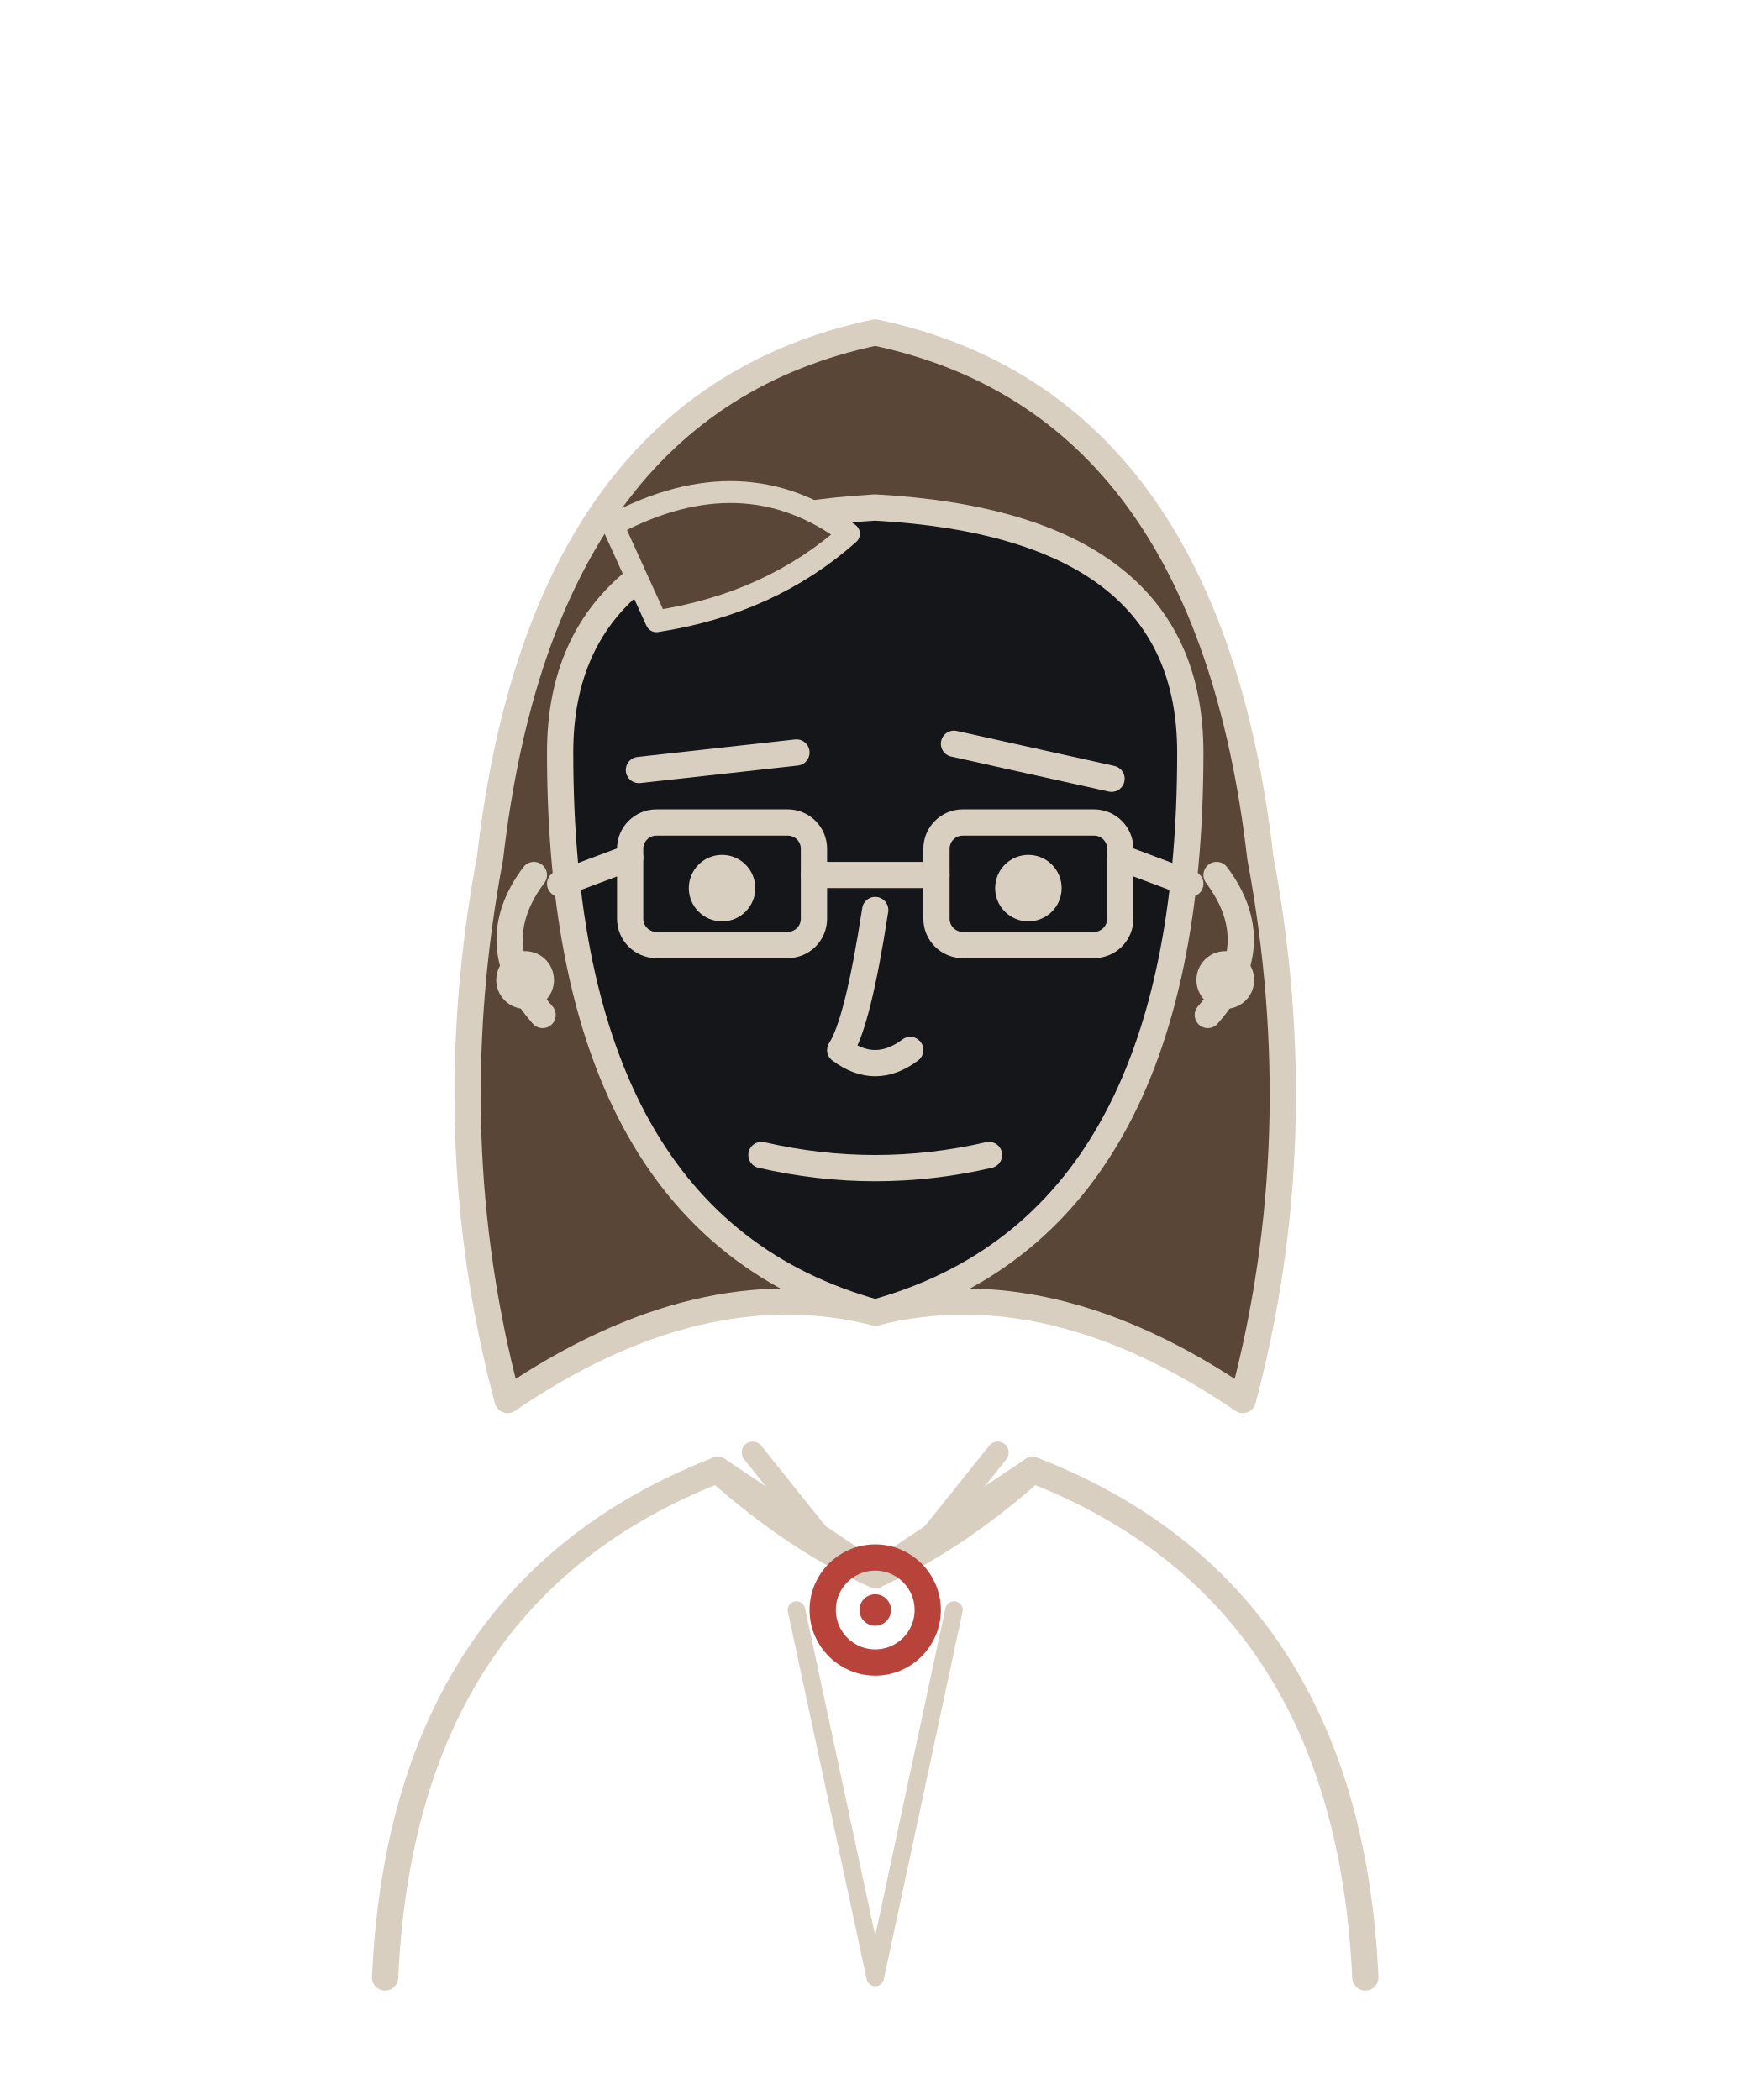
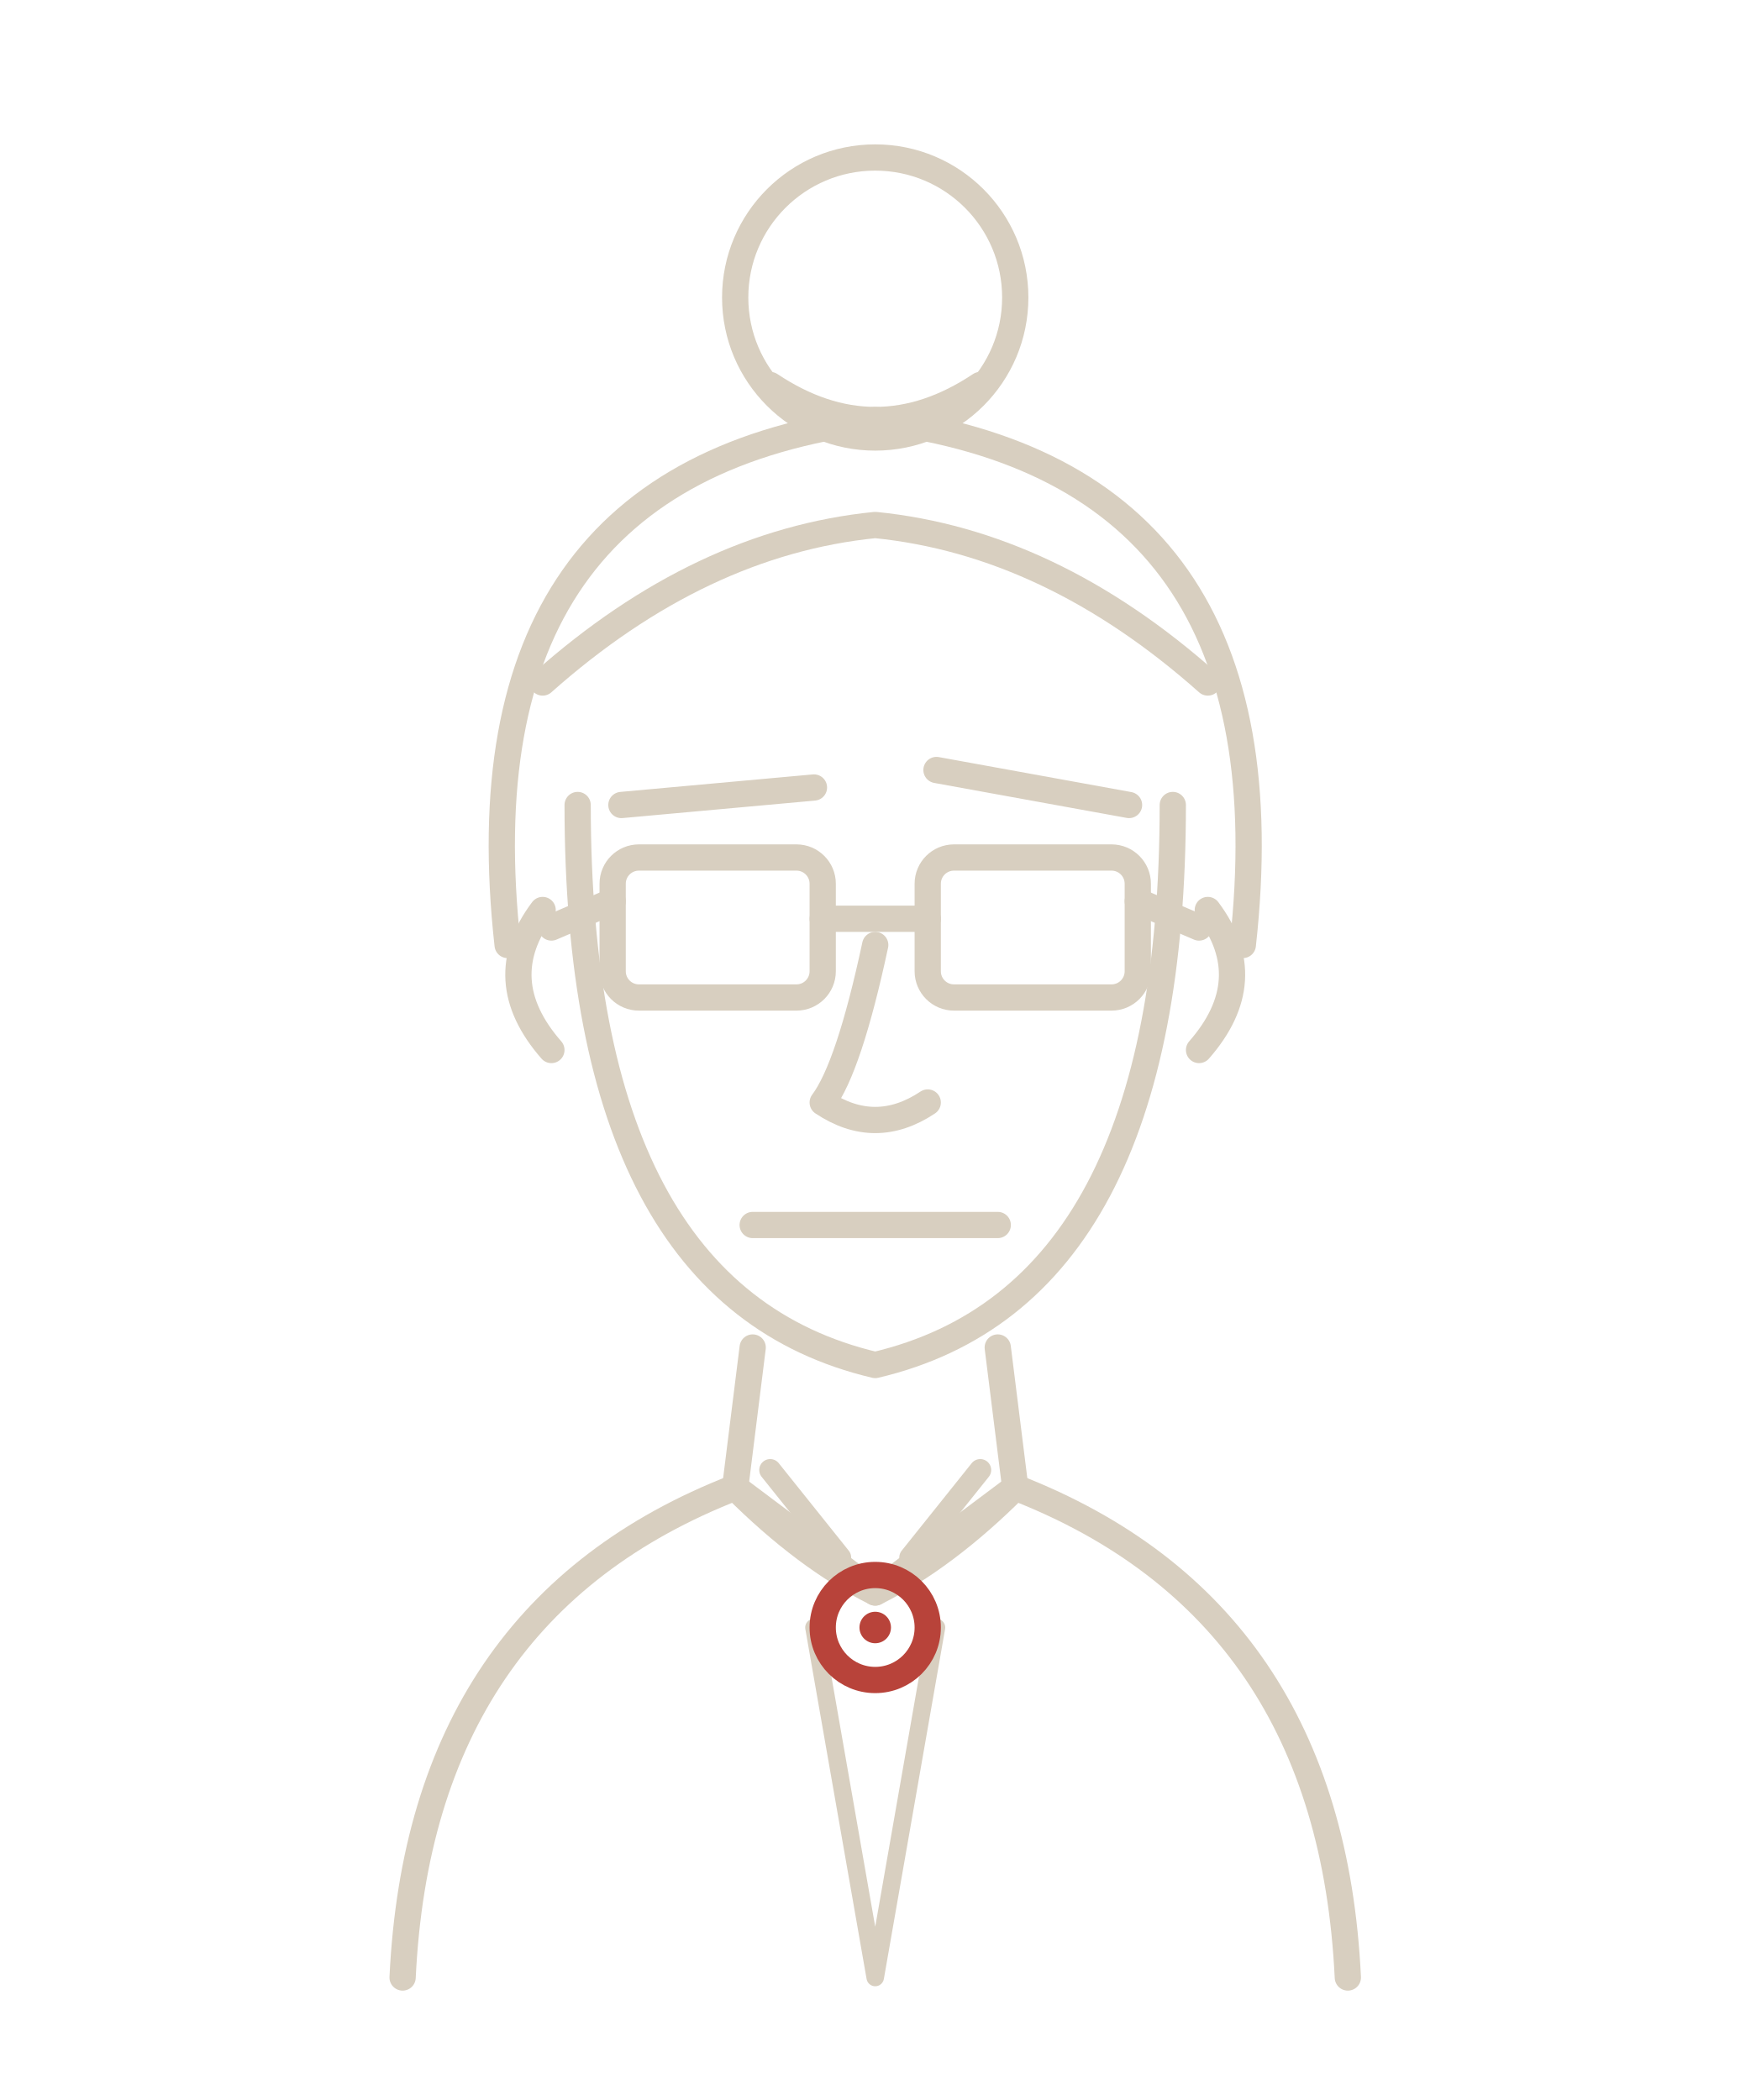
<svg xmlns="http://www.w3.org/2000/svg" viewBox="0 0 200 240" role="img" aria-label="Frau Dr. Richter">
-   <path d="M58 160 Q50 130 56 98 Q62 46 100 38 Q138 46 144 98 Q150 130 142 160 Q120 145 100 150 Q80 145 58 160 Z" fill="#5a4636" stroke="#d8cfc0" stroke-width="3" stroke-linejoin="round" />
-   <path d="M64 86 Q64 60 100 58 Q136 60 136 86 Q136 140 100 150 Q64 140 64 86 Z" fill="#14161a" stroke="#d8cfc0" stroke-width="3" stroke-linejoin="round" />
-   <path d="M70 60 Q85 52 97 61 Q88 69 75 71 Z" fill="#5a4636" stroke="#d8cfc0" stroke-width="2.5" stroke-linejoin="round" />
  <g fill="none" stroke="#d8cfc0" stroke-width="3" stroke-linecap="round" stroke-linejoin="round">
-     <path d="M61 100 Q55 108 62 116" />
-     <path d="M139 100 Q145 108 138 116" />
-     <circle cx="60" cy="112" r="1.8" fill="#d8cfc0" />
-     <circle cx="140" cy="112" r="1.8" fill="#d8cfc0" />
-     <rect x="72" y="94" width="21" height="14" rx="3" />
-     <rect x="107" y="94" width="21" height="14" rx="3" />
-     <path d="M93 100 L107 100" />
-     <path d="M72 98 L64 101 M128 98 L136 101" />
-     <circle cx="82.5" cy="101.5" r="2.3" fill="#d8cfc0" />
-     <circle cx="117.5" cy="101.5" r="2.3" fill="#d8cfc0" />
-     <path d="M73 88 L91 86" />
-     <path d="M109 85 L127 89" />
-     <path d="M100 104 Q98 117 96 120 Q100 123 104 120" />
-     <path d="M87 132 Q100 135 113 132" />
-     <path d="M44 226 Q46 182 82 168 L100 180 L118 168 Q154 182 156 226" />
-     <path d="M82 168 Q91 176 100 180 Q109 176 118 168" />
-     <path d="M91 184 L100 226 M109 184 L100 226" stroke-width="2" />
-     <path d="M86 166 L94 176 M114 166 L106 176" stroke-width="2.5" />
+     <circle cx="100" cy="34" r="16" />
+     <path d="M88 44 Q100 52 112 44" />
+     <path d="M58 108 Q52 54 100 48 Q148 54 142 108" />
+     <path d="M62 78 Q80 62 100 60 Q120 62 138 78" />
+     <path d="M66 92 Q66 148 100 156 Q134 148 134 92" />
+     <path d="M62 104 Q56 112 63 120" />
+     <path d="M138 104 Q144 112 137 120" />
+     <rect x="70" y="98" width="24" height="16" rx="3" />
+     <rect x="106" y="98" width="24" height="16" rx="3" />
+     <path d="M94 105 L106 105" />
+     <path d="M70 103 L63 106 M130 103 L137 106" />
+     <path d="M71 92 L93 90" />
+     <path d="M107 88 L129 92" />
+     <path d="M100 108 Q97 122 94 126 Q100 130 106 126" />
+     <path d="M86 140 L114 140" />
+     <path d="M86 154 L84 170 M114 154 L116 170" />
+     <path d="M46 226 Q48 184 84 170 L100 182 L116 170 Q152 184 154 226" />
+     <path d="M84 170 Q92 178 100 182 Q108 178 116 170" />
+     <path d="M93 186 L100 226 M107 186 L100 226" stroke-width="2" />
+     <path d="M88 168 L96 178 M112 168 L104 178" stroke-width="2.5" />
  </g>
-   <circle cx="100" cy="184" r="6" fill="none" stroke="#b8433a" stroke-width="3" />
-   <circle cx="100" cy="184" r="1.8" fill="#b8433a" />
+   <circle cx="100" cy="186" r="6" fill="none" stroke="#b8433a" stroke-width="3" />
+   <circle cx="100" cy="186" r="1.8" fill="#b8433a" />
</svg>
